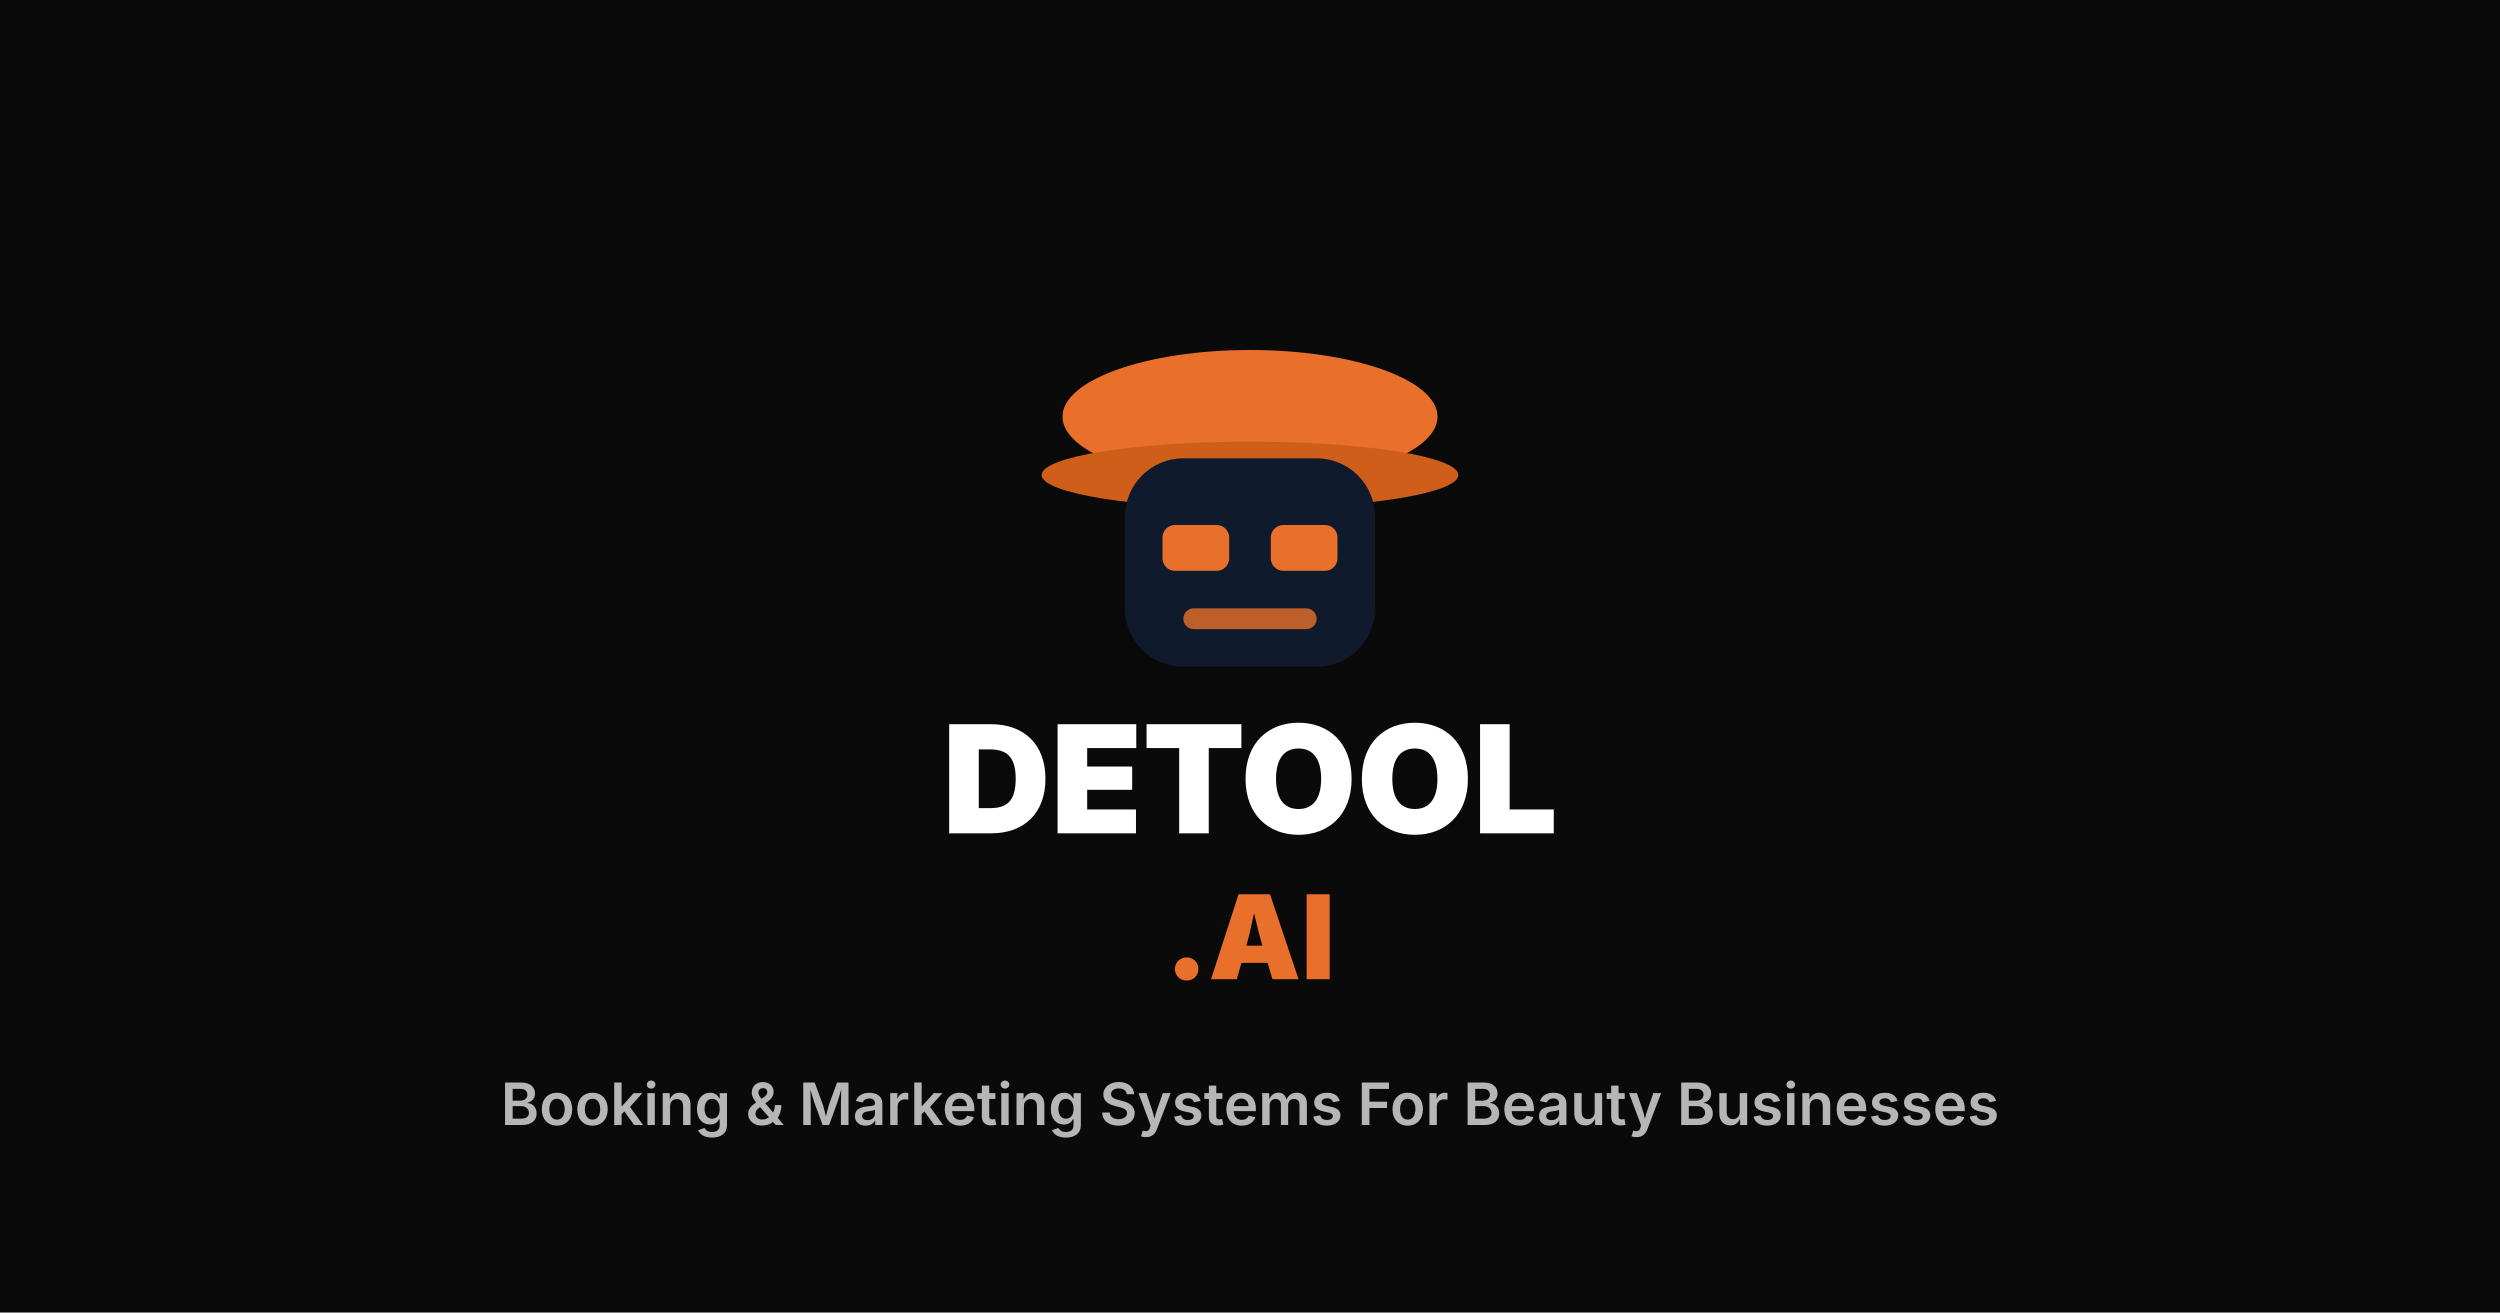
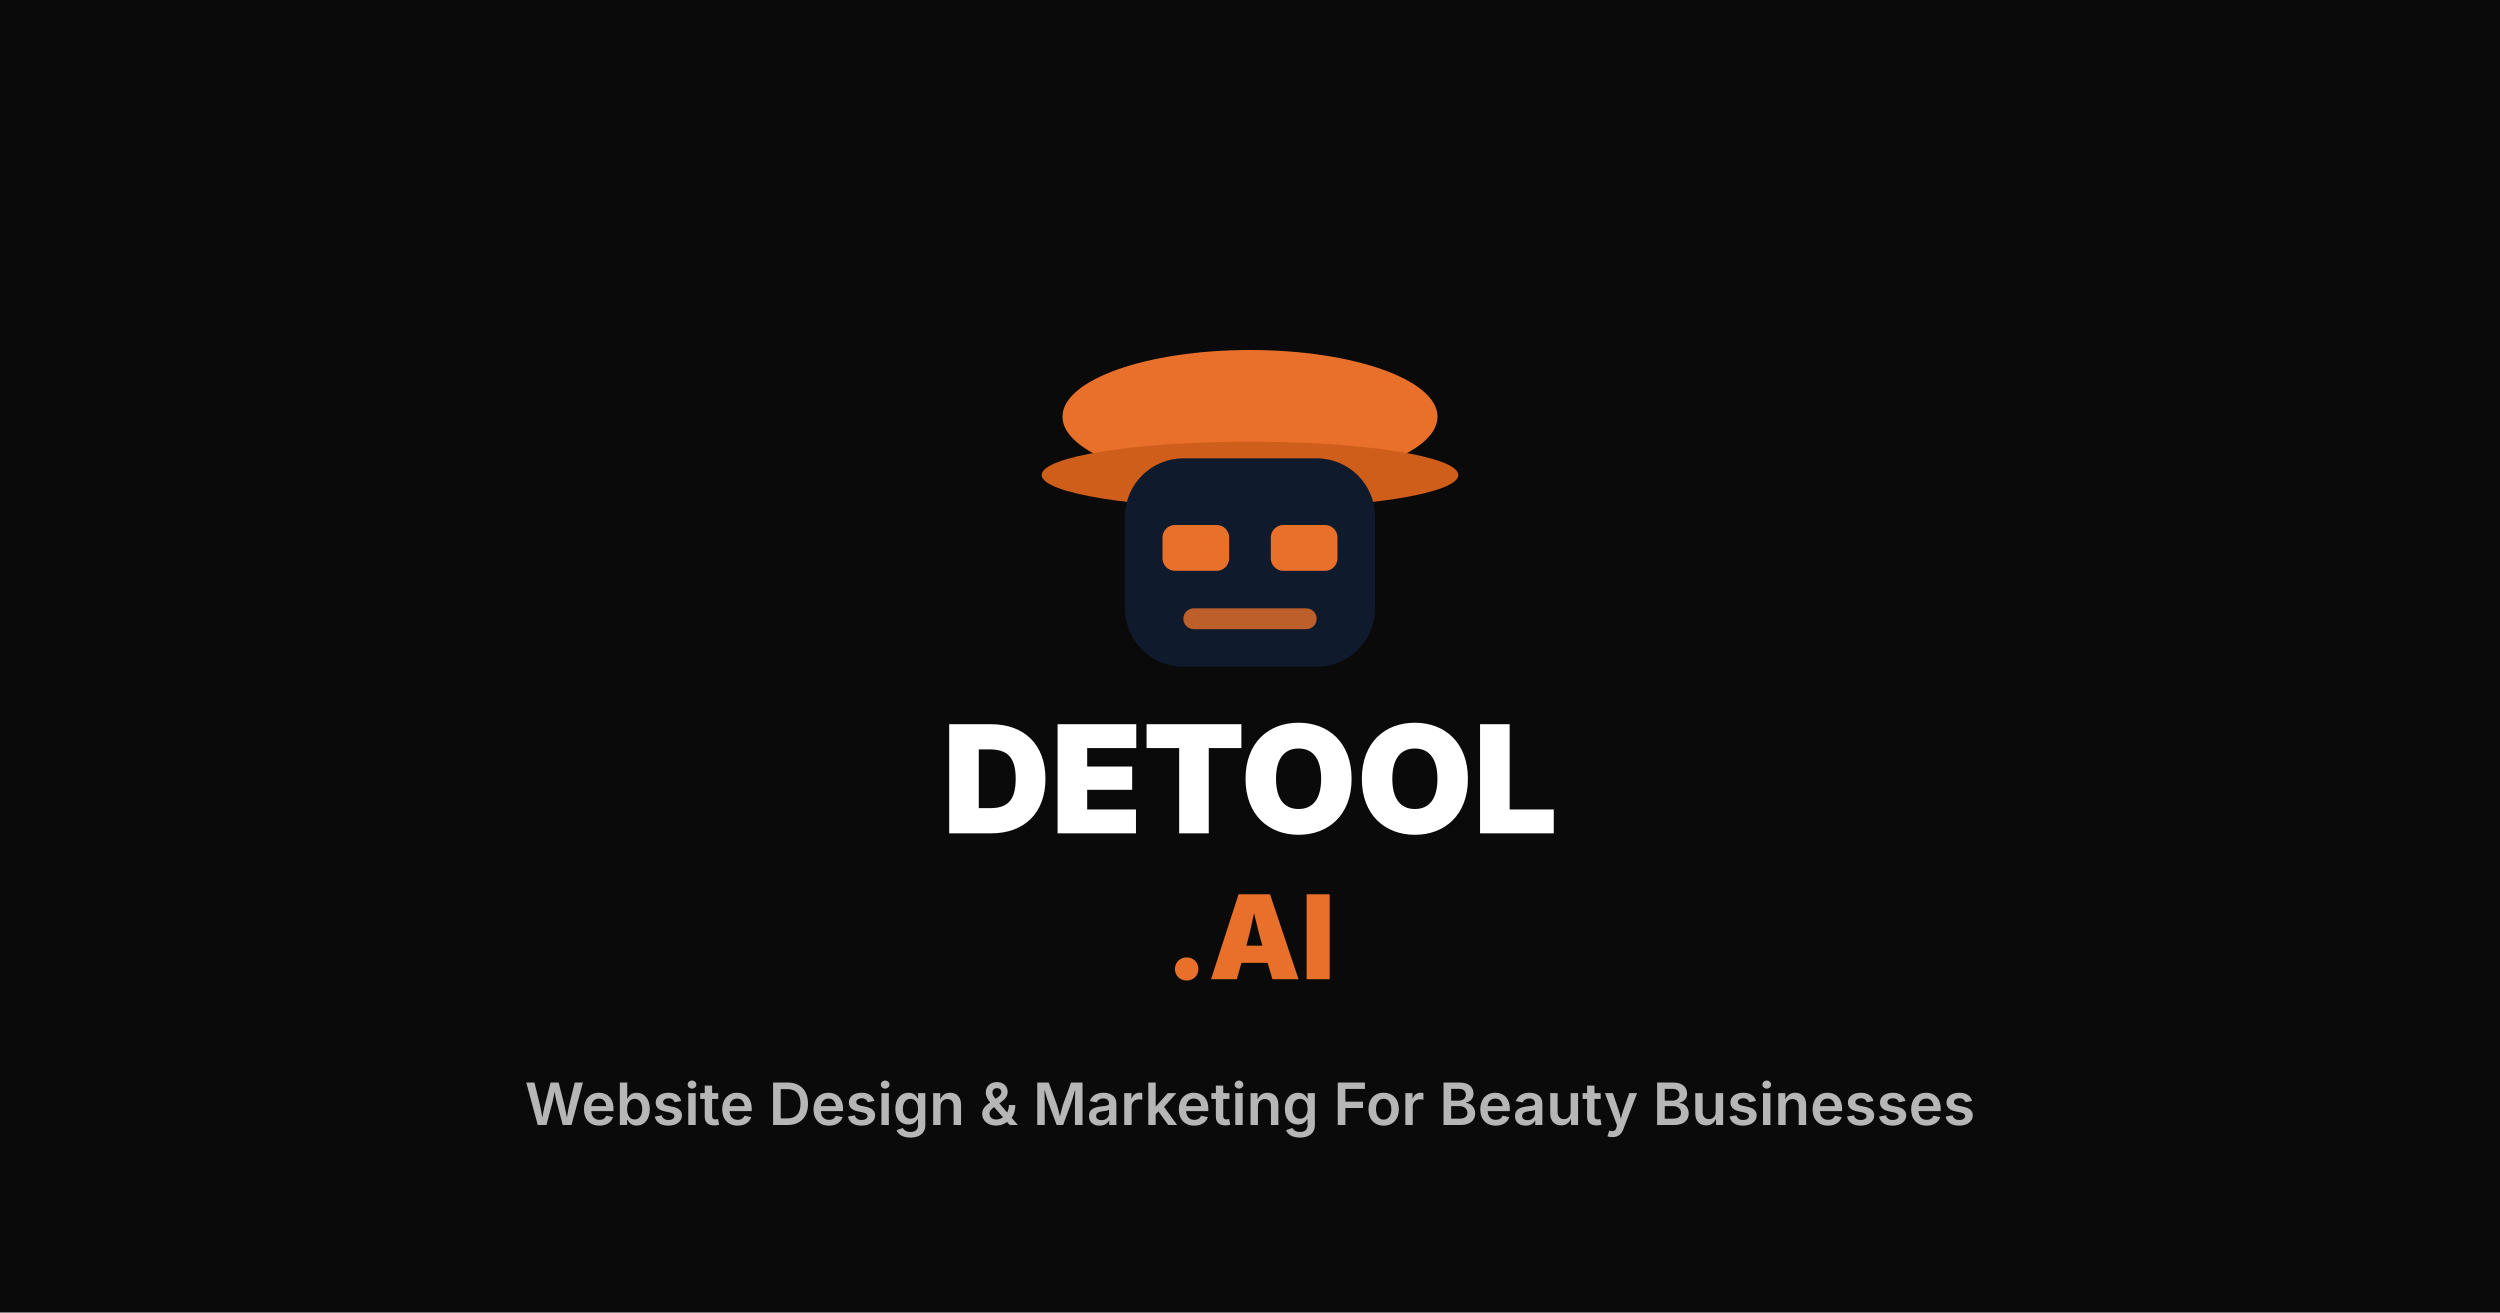
<svg xmlns="http://www.w3.org/2000/svg" width="1200" height="630" viewBox="0 0 1200 630" fill="none">
  <rect width="1200" height="630" fill="#0a0a0a" />
  <ellipse cx="600" cy="200" rx="90" ry="32" fill="#e8702a" />
  <rect x="528" y="188" width="144" height="24" rx="6" fill="#e8702a" />
  <ellipse cx="600" cy="228" rx="100" ry="16" fill="#cf5e1a" />
  <rect x="540" y="220" width="120" height="100" rx="28" fill="#0f1b2d" />
  <rect x="558" y="252" width="32" height="22" rx="6" fill="#e8702a" />
  <rect x="610" y="252" width="32" height="22" rx="6" fill="#e8702a" />
  <rect x="568" y="292" width="64" height="10" rx="5" fill="#e8702a" opacity="0.8" />
  <text x="600" y="400" text-anchor="middle" fill="white" font-family="Inter, Arial, sans-serif" font-size="72" font-weight="900">DETOOL</text>
  <text x="600" y="470" text-anchor="middle" fill="#e8702a" font-family="Inter, Arial, sans-serif" font-size="56" font-weight="900">.AI</text>
-   <text x="600" y="540" text-anchor="middle" fill="#ffffff" opacity="0.7" font-family="Inter, Arial, sans-serif" font-size="28" font-weight="600">Booking &amp; Marketing Systems For Beauty Businesses</text>
+   <text x="600" y="540" text-anchor="middle" fill="#ffffff" opacity="0.7" font-family="Inter, Arial, sans-serif" font-size="28" font-weight="600">Website Design &amp; Marketing For Beauty Businesses</text>
</svg>
